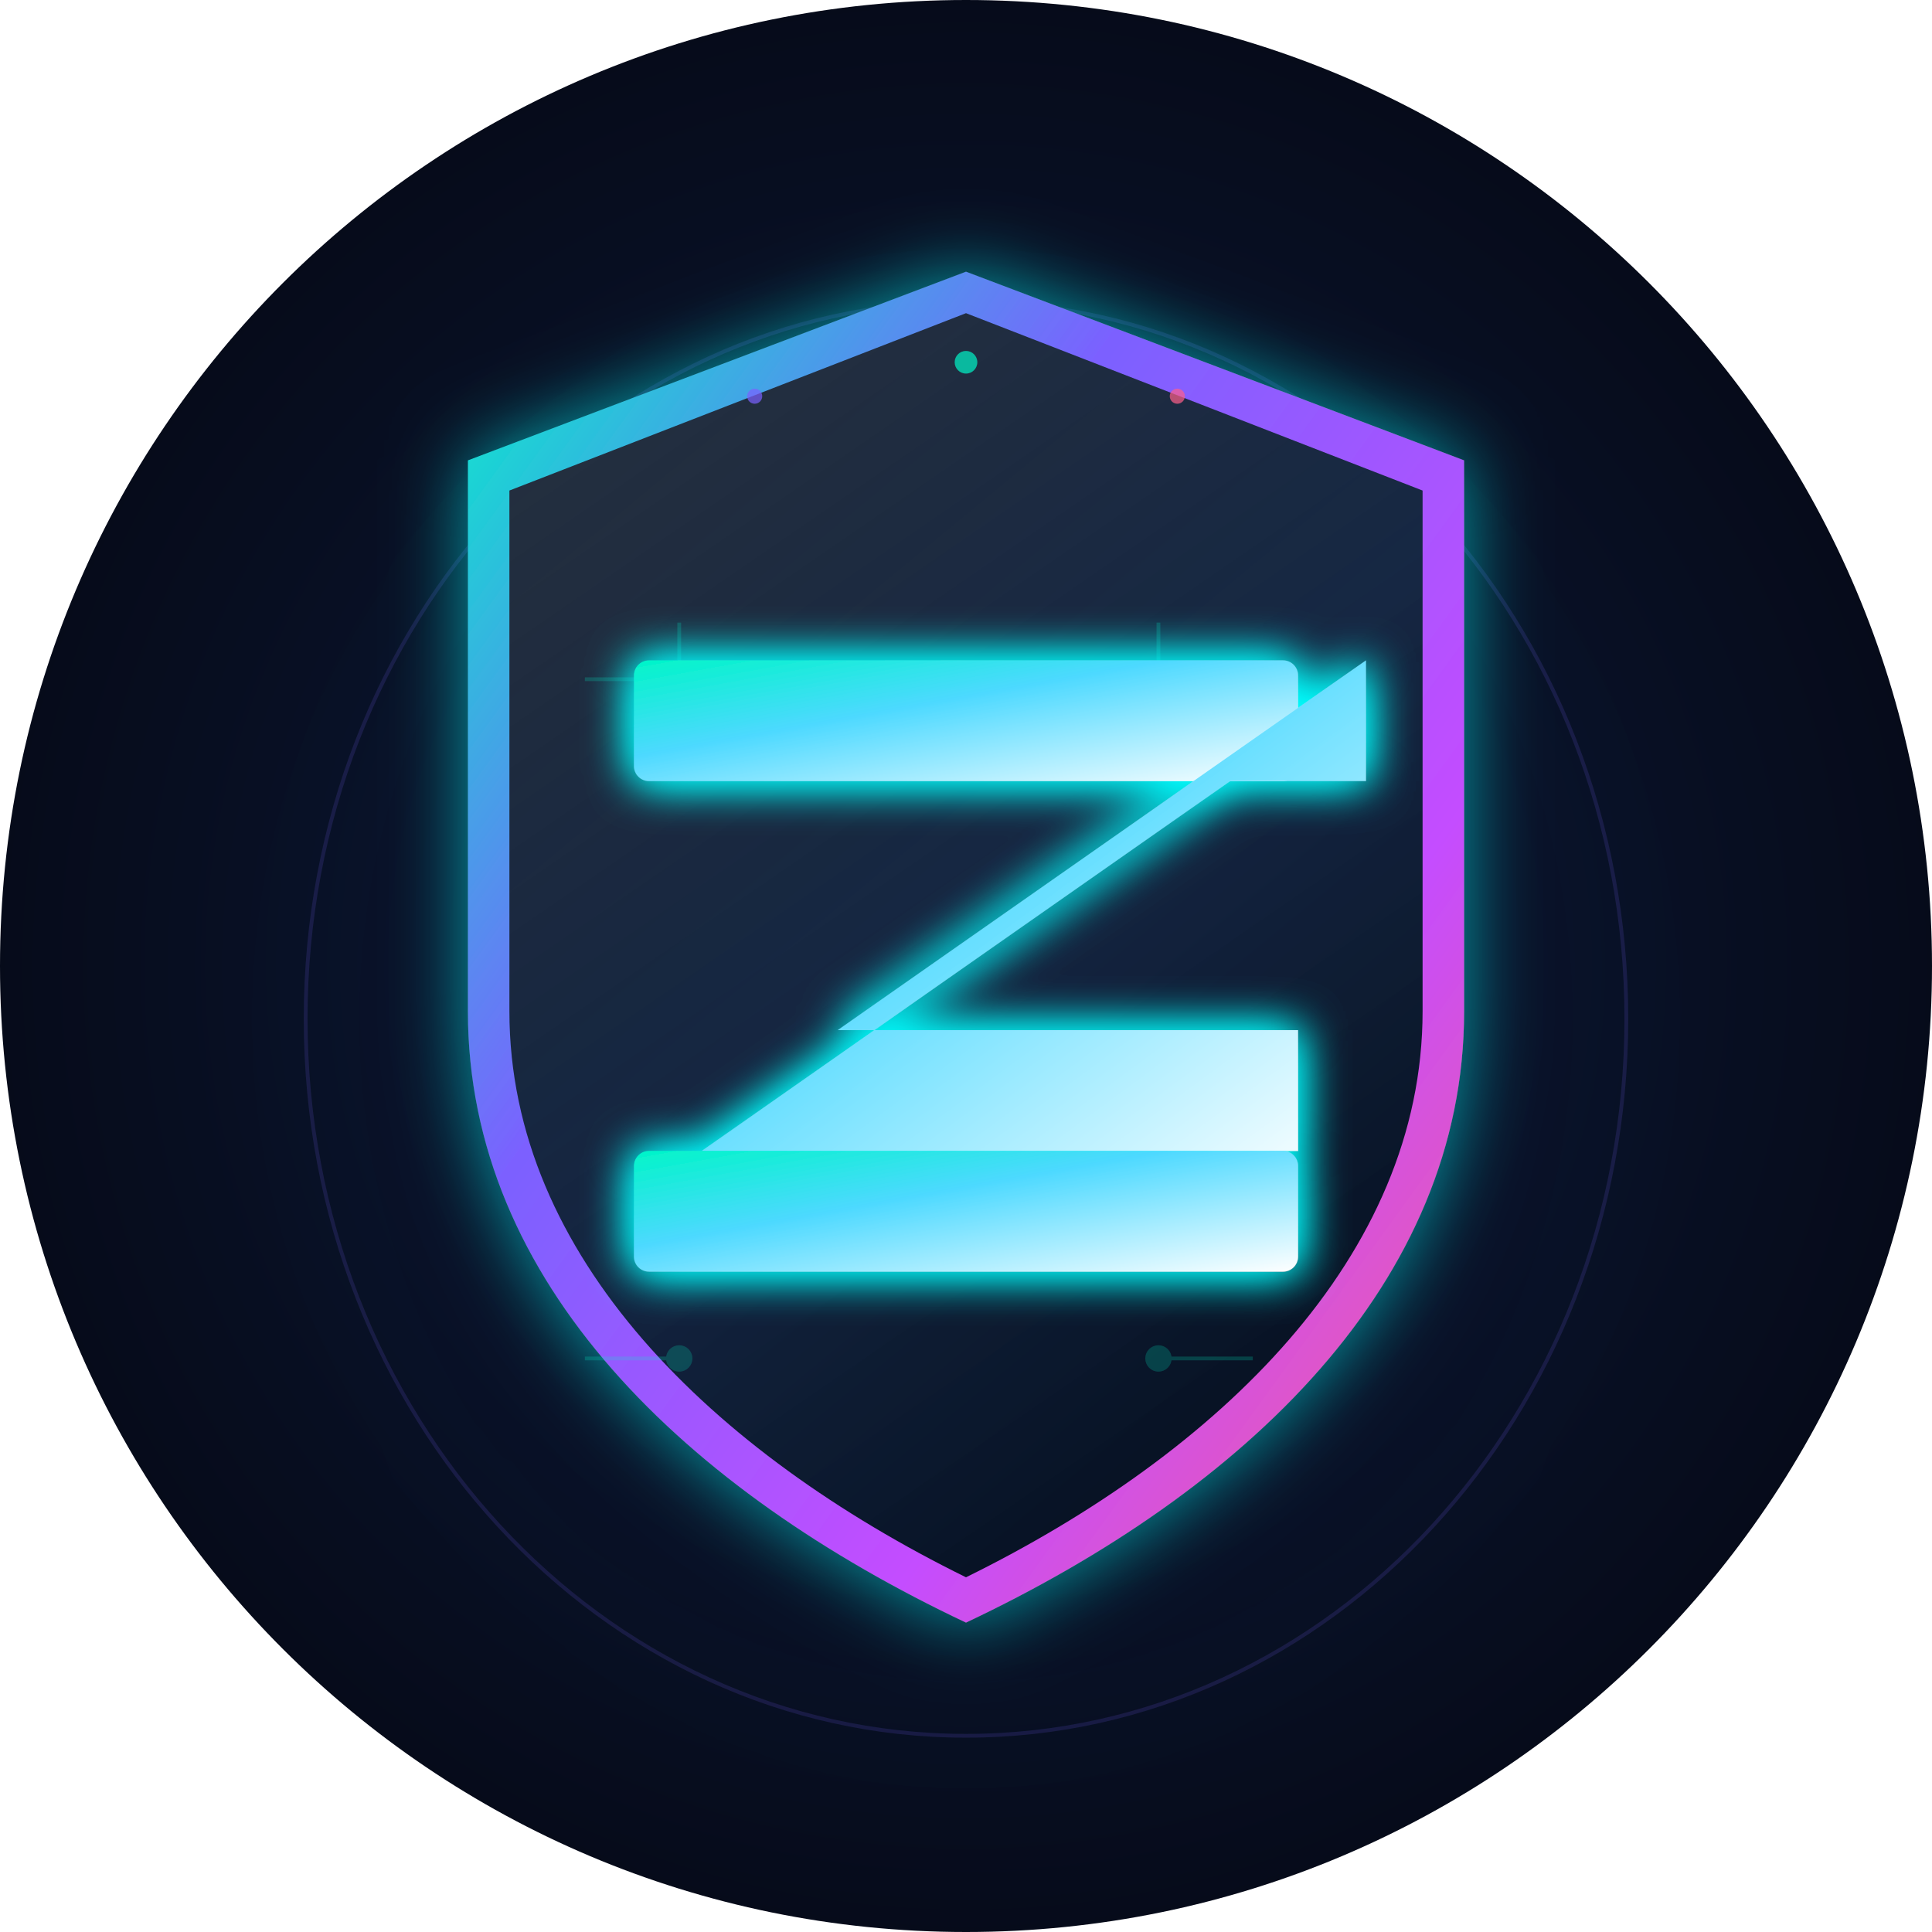
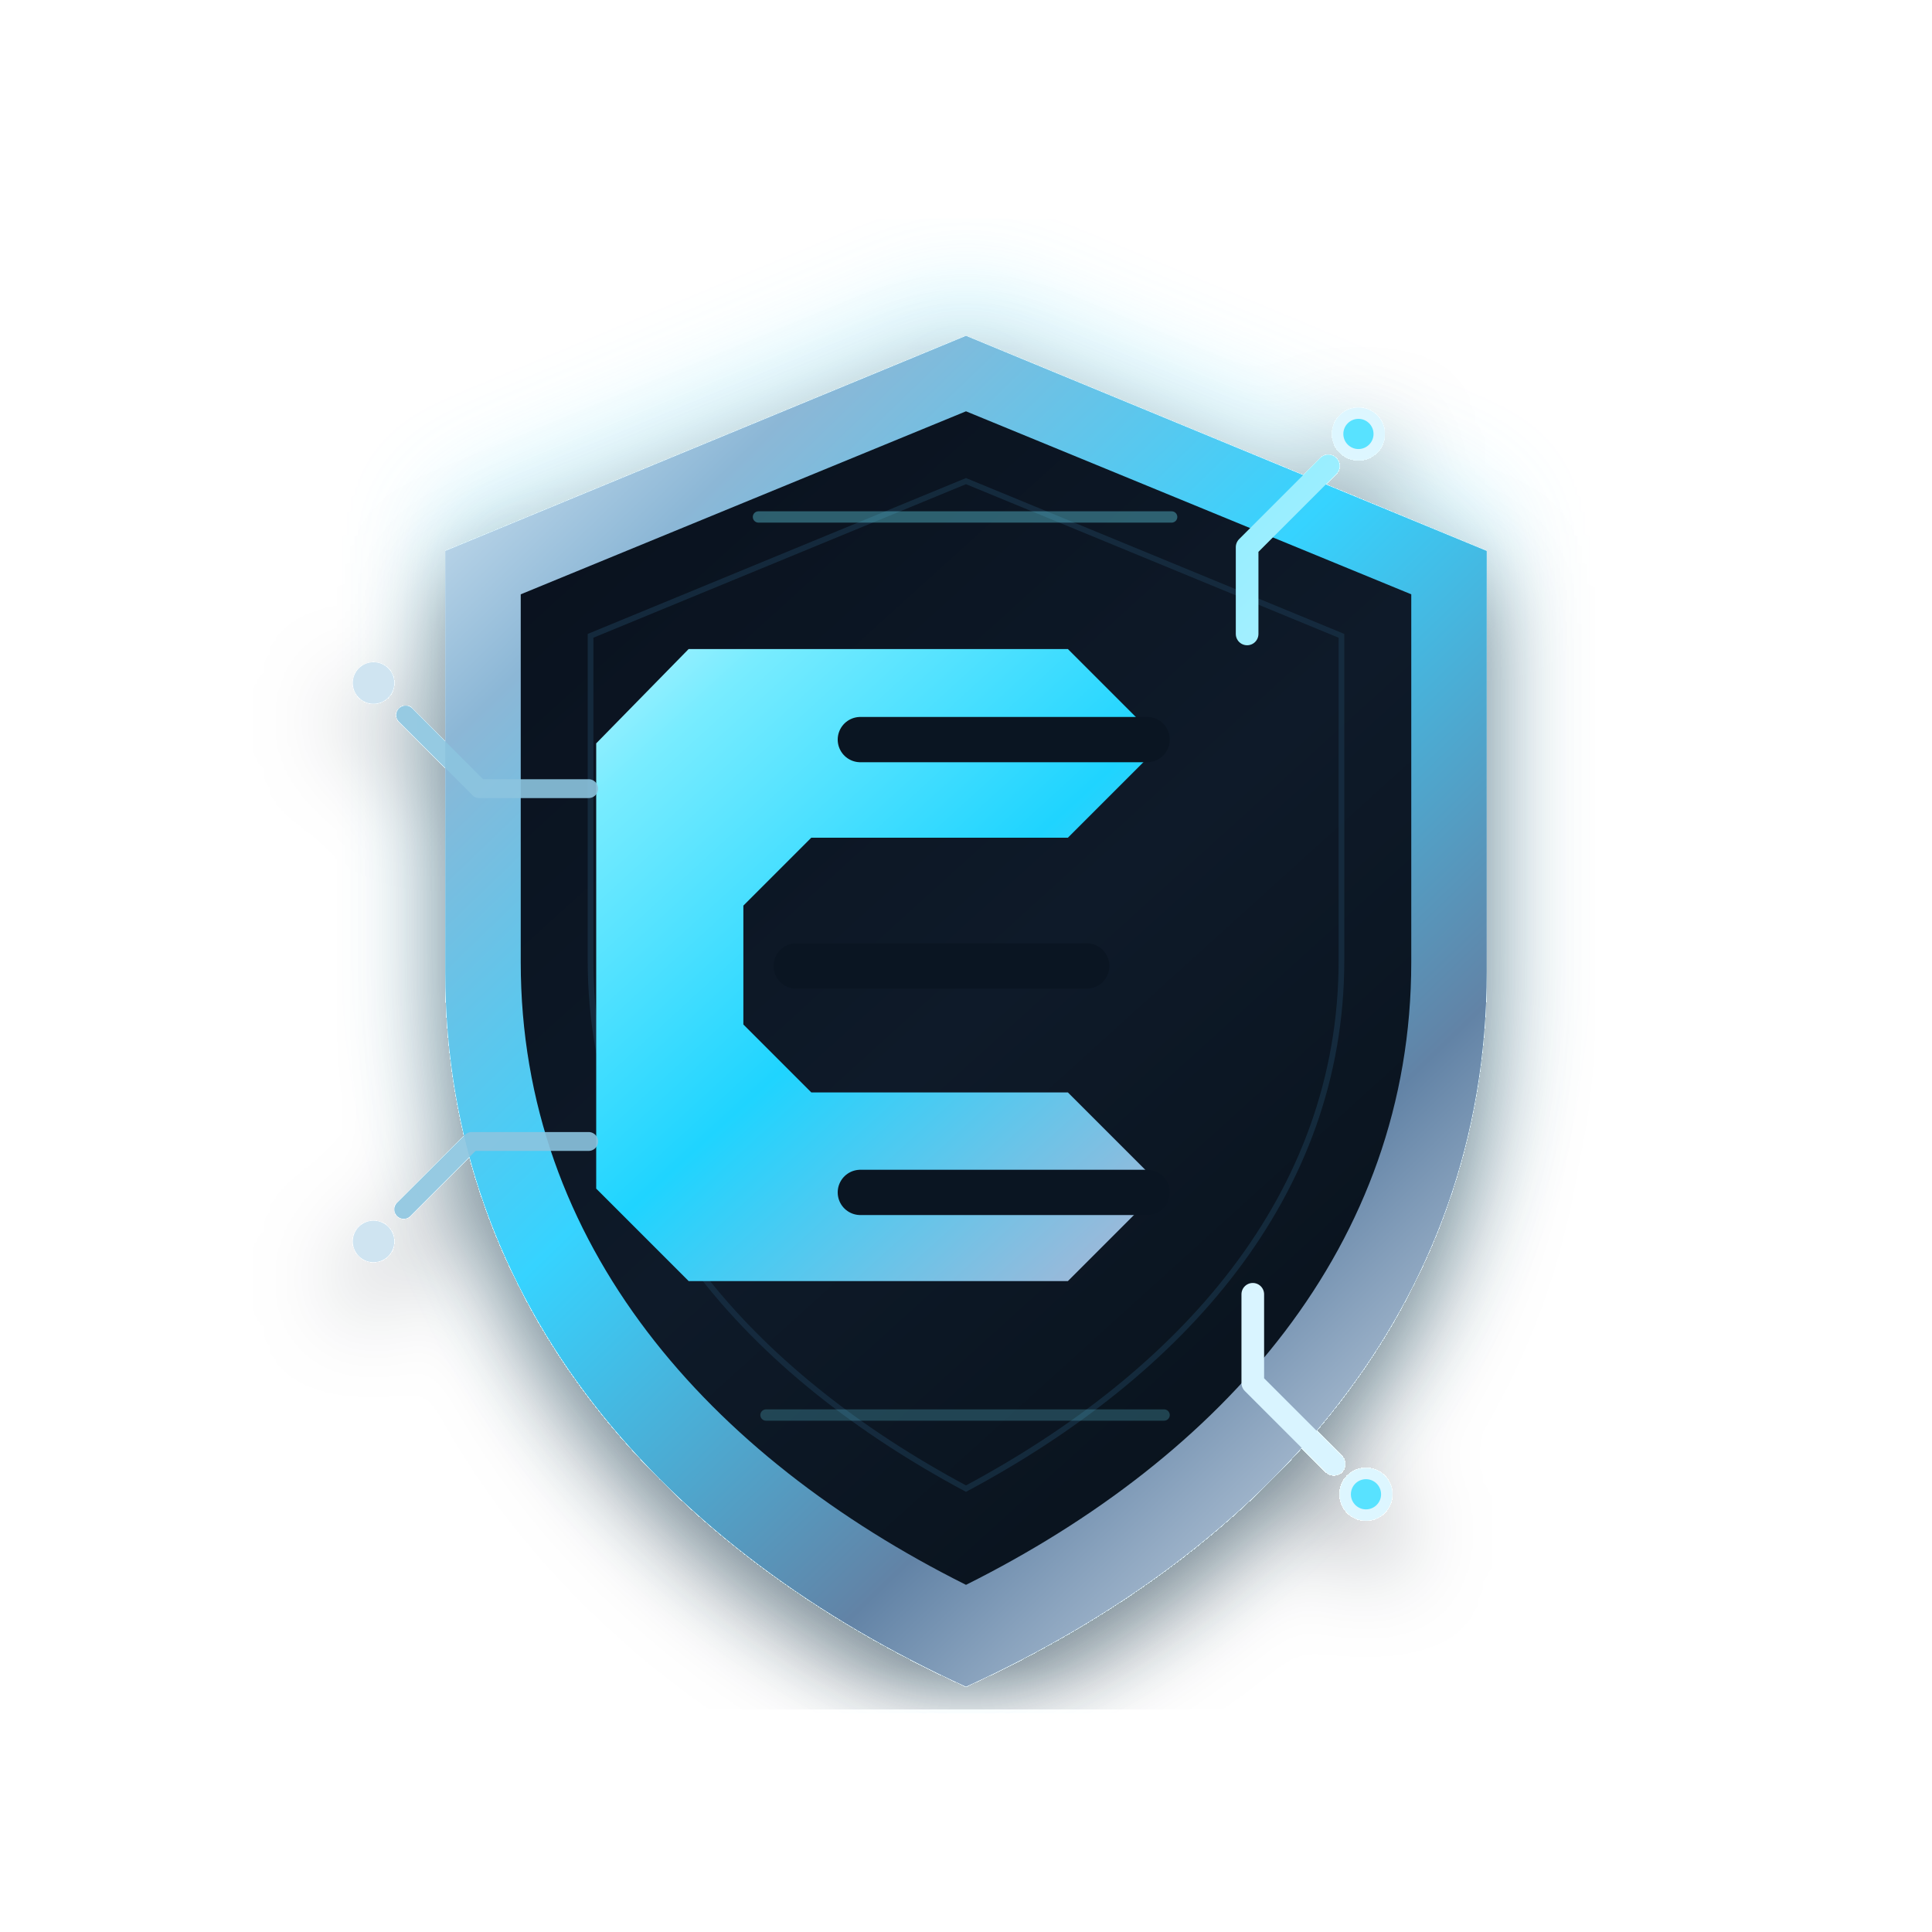
- <svg xmlns="http://www.w3.org/2000/svg" viewBox="0 0 512 512" width="512" height="512">
+ <svg xmlns="http://www.w3.org/2000/svg" width="1024" height="1024" viewBox="0 0 1024 1024" fill="none">
  <defs>
-     <radialGradient id="bgGlow" cx="50%" cy="50%" r="50%">
-       <stop offset="0%" stop-color="#0d1b3e" stop-opacity="1" />
-       <stop offset="100%" stop-color="#060b1a" stop-opacity="1" />
-     </radialGradient>
-     <linearGradient id="shieldOuter" x1="0%" y1="0%" x2="100%" y2="100%">
-       <stop offset="0%" stop-color="#00f5c8" />
-       <stop offset="35%" stop-color="#7b61ff" />
-       <stop offset="70%" stop-color="#c44dff" />
-       <stop offset="100%" stop-color="#ff5e8a" />
+     <linearGradient id="outerStroke" x1="190" y1="180" x2="835" y2="848" gradientUnits="userSpaceOnUse">
+       <stop stop-color="#F4FAFF" />
+       <stop offset="0.2" stop-color="#8CB7D6" />
+       <stop offset="0.45" stop-color="#36D3FF" />
+       <stop offset="0.72" stop-color="#6283A6" />
+       <stop offset="1" stop-color="#F7FBFF" />
    </linearGradient>
-     <linearGradient id="shieldFill" x1="20%" y1="0%" x2="80%" y2="100%">
-       <stop offset="0%" stop-color="#0a1628" />
-       <stop offset="50%" stop-color="#0d1f3c" />
-       <stop offset="100%" stop-color="#060f1e" />
+     <linearGradient id="innerPlate" x1="278" y1="250" x2="758" y2="780" gradientUnits="userSpaceOnUse">
+       <stop stop-color="#09111D" />
+       <stop offset="0.52" stop-color="#0E1A29" />
+       <stop offset="1" stop-color="#08111A" />
    </linearGradient>
-     <linearGradient id="zGrad" x1="0%" y1="0%" x2="100%" y2="100%">
-       <stop offset="0%" stop-color="#00f5c8" />
-       <stop offset="40%" stop-color="#4dd9ff" />
-       <stop offset="100%" stop-color="#ffffff" />
+     <linearGradient id="coreAccent" x1="312" y1="264" x2="724" y2="714" gradientUnits="userSpaceOnUse">
+       <stop stop-color="#DFF7FF" />
+       <stop offset="0.2" stop-color="#78ECFF" />
+       <stop offset="0.48" stop-color="#1FD4FF" />
+       <stop offset="0.8" stop-color="#9FB8D8" />
+       <stop offset="1" stop-color="#F5FAFF" />
    </linearGradient>
-     <filter id="glowZ" x="-30%" y="-30%" width="160%" height="160%">
-       <feGaussianBlur in="SourceGraphic" stdDeviation="6" result="blur" />
-       <feColorMatrix in="blur" type="matrix" values="0 0 0 0 0  0 1 0 0 0.95  0 0 1 0 0.8  0 0 0 1 0" result="coloredBlur" />
-       <feMerge>
-         <feMergeNode in="coloredBlur" />
-         <feMergeNode in="coloredBlur" />
-         <feMergeNode in="SourceGraphic" />
-       </feMerge>
+     <linearGradient id="traceAccent" x1="366" y1="320" x2="704" y2="646" gradientUnits="userSpaceOnUse">
+       <stop stop-color="#6EEAFF" />
+       <stop offset="1" stop-color="#D9F4FF" />
+     </linearGradient>
+     <filter id="glow" x="116" y="116" width="792" height="792" filterUnits="userSpaceOnUse" color-interpolation-filters="sRGB">
+       <feFlood flood-opacity="0" result="BackgroundImageFix" />
+       <feBlend mode="normal" in="SourceGraphic" in2="BackgroundImageFix" result="shape" />
+       <feGaussianBlur stdDeviation="26" result="effect1_foregroundBlur_0_1" />
    </filter>
-     <filter id="shieldGlow" x="-15%" y="-15%" width="130%" height="130%">
-       <feGaussianBlur in="SourceGraphic" stdDeviation="10" result="blur" />
-       <feColorMatrix in="blur" type="matrix" values="0 0 0 0 0  0 0.8 0 0 0.95  0 0 1 0 1  0 0 0 0.6 0" result="coloredBlur" />
-       <feMerge>
-         <feMergeNode in="coloredBlur" />
-         <feMergeNode in="SourceGraphic" />
-       </feMerge>
-     </filter>
-     <linearGradient id="shineGrad" x1="0%" y1="0%" x2="50%" y2="100%">
-       <stop offset="0%" stop-color="#ffffff" stop-opacity="0.12" />
-       <stop offset="60%" stop-color="#ffffff" stop-opacity="0.03" />
-       <stop offset="100%" stop-color="#ffffff" stop-opacity="0" />
-     </linearGradient>
-     <filter id="noise">
-       <feTurbulence type="fractalNoise" baseFrequency="0.65" numOctaves="3" stitchTiles="stitch" />
-       <feColorMatrix type="saturate" values="0" />
-       <feBlend in="SourceGraphic" mode="overlay" result="blend" />
-       <feComposite in="blend" in2="SourceGraphic" operator="in" />
+     <filter id="shadow" x="130" y="126" width="760" height="780" filterUnits="userSpaceOnUse" color-interpolation-filters="sRGB">
+       <feFlood flood-opacity="0" result="BackgroundImageFix" />
+       <feColorMatrix in="SourceAlpha" type="matrix" values="0 0 0 0 0 0 0 0 0 0 0 0 0 0 0 0 0 0 127 0" result="hardAlpha" />
+       <feOffset dy="20" />
+       <feGaussianBlur stdDeviation="24" />
+       <feComposite in2="hardAlpha" operator="out" />
+       <feColorMatrix type="matrix" values="0 0 0 0 0.02 0 0 0 0 0.07 0 0 0 0 0.13 0 0 0 0.5 0" />
+       <feBlend mode="normal" in2="BackgroundImageFix" result="effect1_dropShadow_0_1" />
+       <feBlend mode="normal" in="SourceGraphic" in2="effect1_dropShadow_0_1" result="shape" />
    </filter>
  </defs>
-   <circle cx="256" cy="256" r="256" fill="url(#bgGlow)" />
-   <ellipse cx="256" cy="270" rx="175" ry="190" fill="none" stroke="#7b61ff" stroke-width="1" stroke-opacity="0.15" filter="url(#shieldGlow)" />
-   <path d="M256 72 L388 122 L388 268 C388 340 330 395 256 430 C182 395 124 340 124 268 L124 122 Z" fill="url(#shieldOuter)" filter="url(#shieldGlow)" />
-   <path d="M256 83 L377 130 L377 268 C377 333 323 385 256 418 C189 385 135 333 135 268 L135 130 Z" fill="url(#shieldFill)" />
-   <path d="M256 83 L377 130 L377 268 C377 333 323 385 256 418 C189 385 135 333 135 268 L135 130 Z" fill="url(#shineGrad)" />
-   <g opacity="0.2" stroke="#00f5c8" stroke-width="1" fill="none">
-     <line x1="155" y1="180" x2="180" y2="180" />
-     <circle cx="180" cy="180" r="3" fill="#00f5c8" />
-     <line x1="180" y1="180" x2="180" y2="165" />
-     <line x1="332" y1="180" x2="307" y2="180" />
-     <circle cx="307" cy="180" r="3" fill="#00f5c8" />
-     <line x1="307" y1="180" x2="307" y2="165" />
-     <line x1="155" y1="360" x2="180" y2="360" />
-     <circle cx="180" cy="360" r="3" fill="#00f5c8" />
-     <line x1="332" y1="360" x2="307" y2="360" />
-     <circle cx="307" cy="360" r="3" fill="#00f5c8" />
+   <g filter="url(#glow)" opacity="0.42">
+     <path d="M512 170L776 280V510C776 678 663 802 512 872C361 802 248 678 248 510V280L512 170Z" stroke="#37D7FF" stroke-width="20" />
  </g>
-   <g filter="url(#glowZ)">
-     <rect x="168" y="175" width="176" height="32" rx="4" fill="url(#zGrad)" />
-     <polygon points="326,207 186,305 344,305 344,273 222,273 362,175 362,207" fill="url(#zGrad)" />
-     <rect x="168" y="305" width="176" height="32" rx="4" fill="url(#zGrad)" />
+   <g filter="url(#shadow)">
+     <path d="M512 178L788 292V515C788 693 670 822 512 894C354 822 236 693 236 515V292L512 178Z" fill="url(#outerStroke)" />
+     <path d="M512 218L748 315V510C748 660 648 772 512 840C376 772 276 660 276 510V315L512 218Z" fill="url(#innerPlate)" />
+     <path d="M512 255L711 337V509C711 634 626 728 512 789C398 728 313 634 313 509V337L512 255Z" stroke="#173044" stroke-width="3" opacity="0.78" />
+     <path d="M365 344L430 344L566 344L616 394L566 444L430 444L394 480L394 543L430 579L566 579L616 629L566 679L430 679L365 679L316 630L316 394L365 344Z" fill="url(#coreAccent)" />
+     <path d="M456 392H608" stroke="#0A1522" stroke-width="24" stroke-linecap="round" />
+     <path d="M422 512H576" stroke="#0A1522" stroke-width="24" stroke-linecap="round" />
+     <path d="M456 632H608" stroke="#0A1522" stroke-width="24" stroke-linecap="round" />
+     <path d="M661 336V290L704 247" stroke="url(#traceAccent)" stroke-width="12" stroke-linecap="round" stroke-linejoin="round" />
+     <circle cx="720" cy="230" r="14" fill="#DDF6FF" />
+     <circle cx="720" cy="230" r="8" fill="#58E2FF" />
+     <path d="M664 686V733L707 776" stroke="url(#traceAccent)" stroke-width="12" stroke-linecap="round" stroke-linejoin="round" />
+     <circle cx="724" cy="792" r="14" fill="#DDF6FF" />
+     <circle cx="724" cy="792" r="8" fill="#58E2FF" />
+     <path d="M312 418H254L215 379" stroke="#8CC4DF" stroke-width="10" stroke-linecap="round" stroke-linejoin="round" opacity="0.9" />
+     <circle cx="198" cy="362" r="11" fill="#CFE4F1" />
+     <path d="M312 605H250L214 641" stroke="#8CC4DF" stroke-width="10" stroke-linecap="round" stroke-linejoin="round" opacity="0.9" />
+     <circle cx="198" cy="658" r="11" fill="#CFE4F1" />
+     <path d="M402 274H621" stroke="#6CEAFF" stroke-width="6" stroke-linecap="round" opacity="0.35" />
+     <path d="M406 750H617" stroke="#6CEAFF" stroke-width="6" stroke-linecap="round" opacity="0.22" />
  </g>
-   <line x1="200" y1="105" x2="312" y2="105" stroke="url(#shieldOuter)" stroke-width="1.5" stroke-opacity="0.6" />
-   <circle cx="256" cy="96" r="3" fill="#00f5c8" opacity="0.7" />
-   <circle cx="200" cy="105" r="2" fill="#7b61ff" opacity="0.7" />
-   <circle cx="312" cy="105" r="2" fill="#ff5e8a" opacity="0.7" />
</svg>
